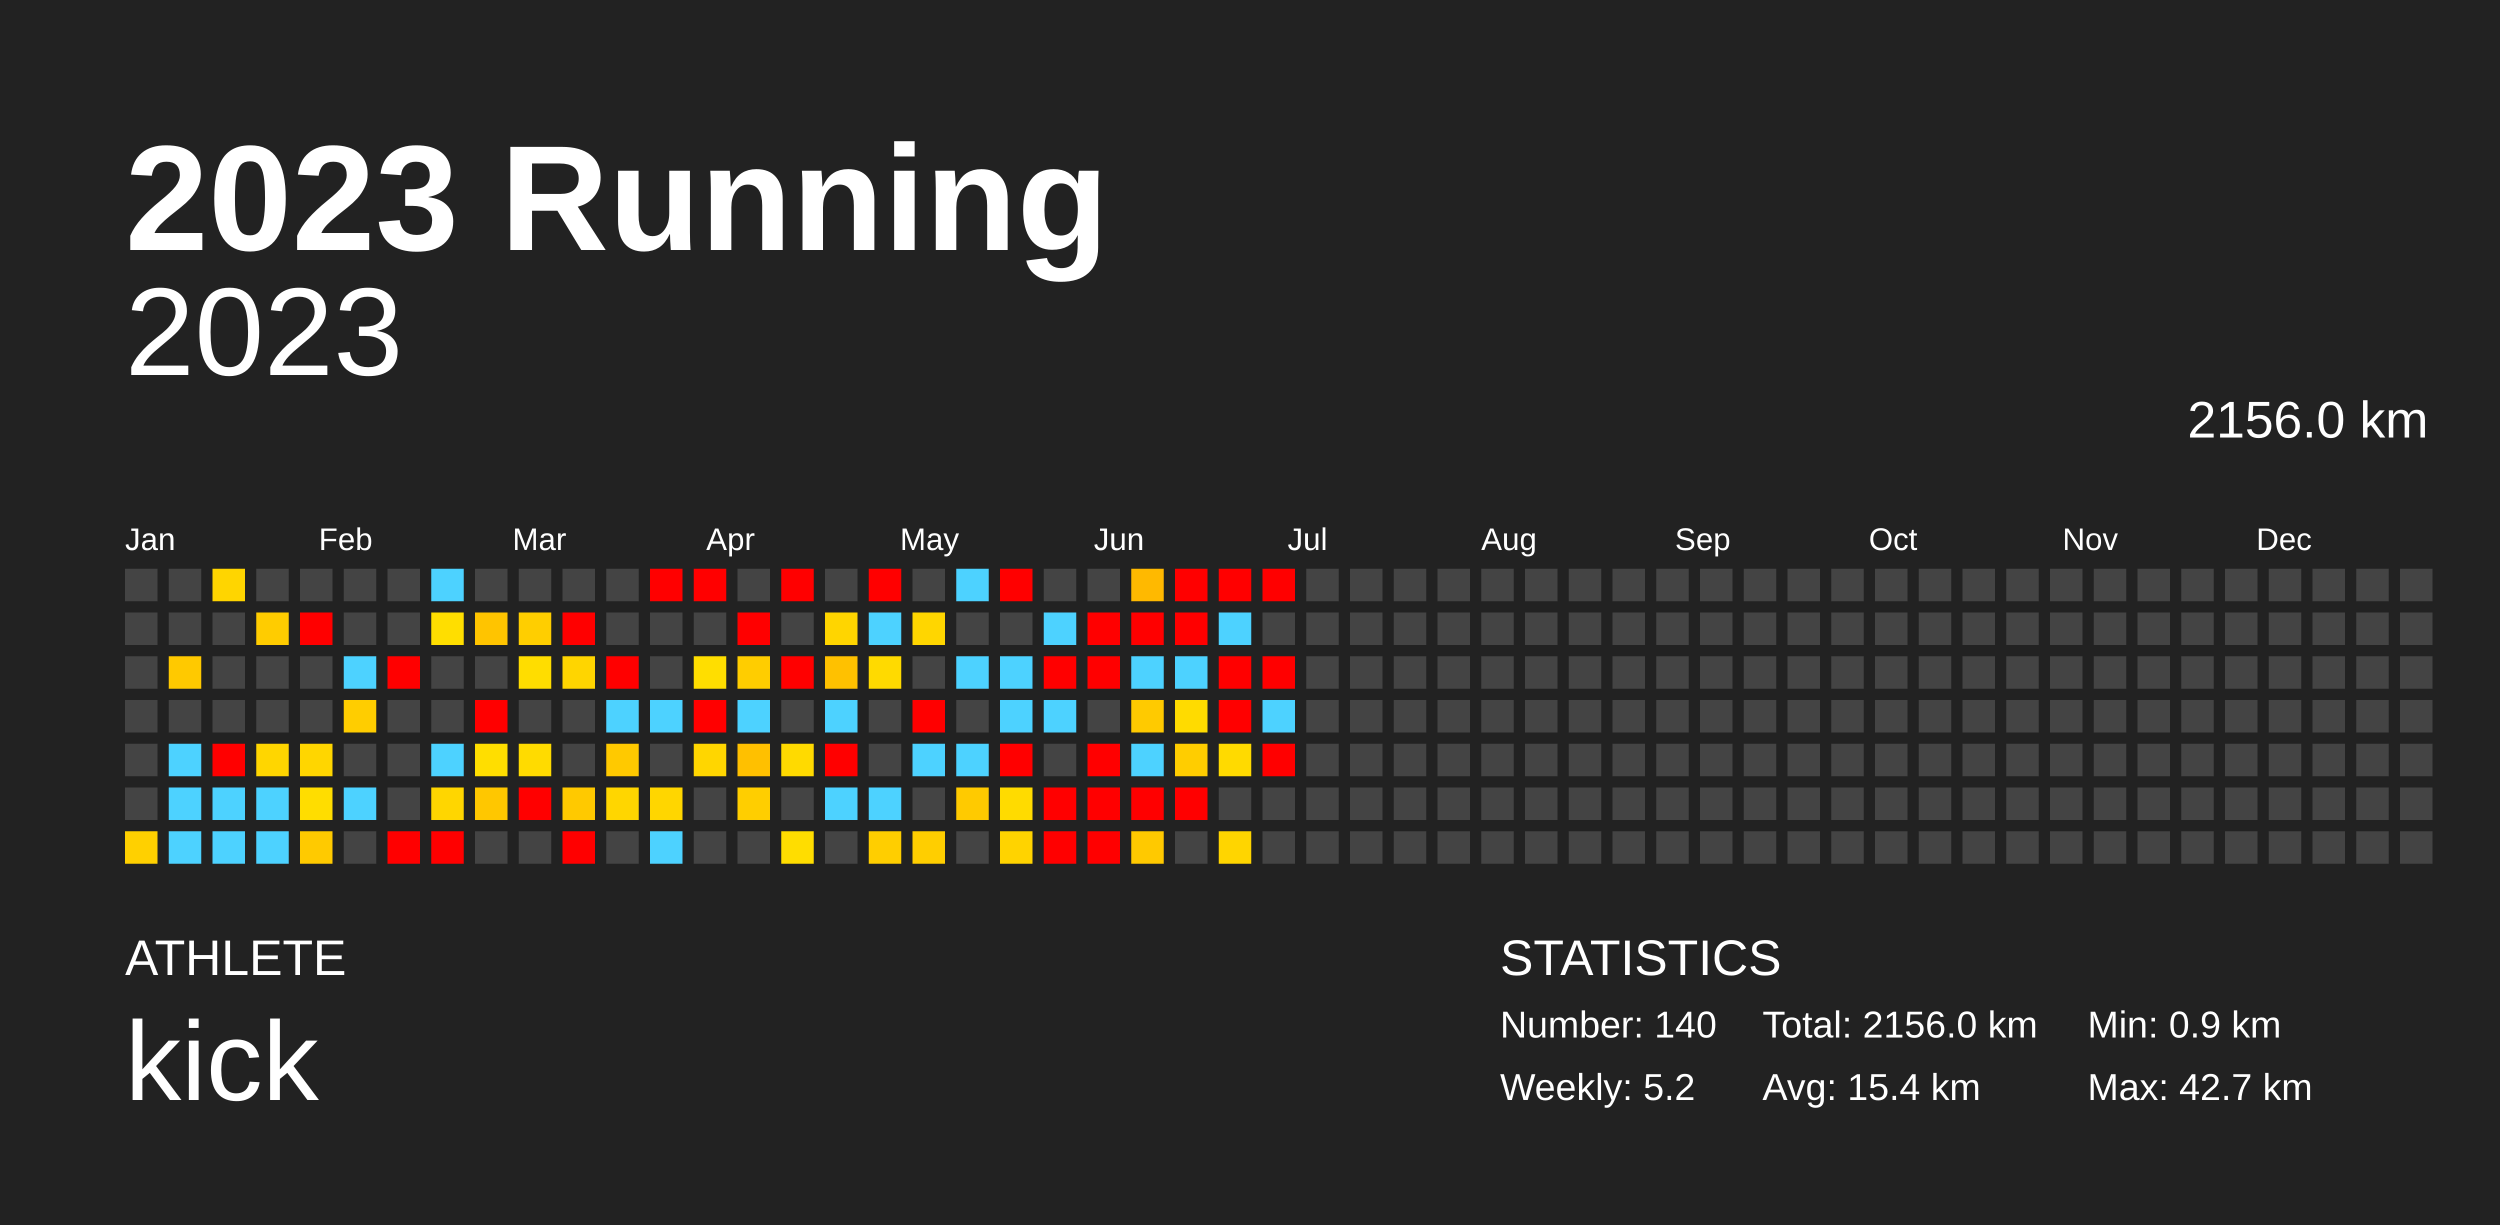
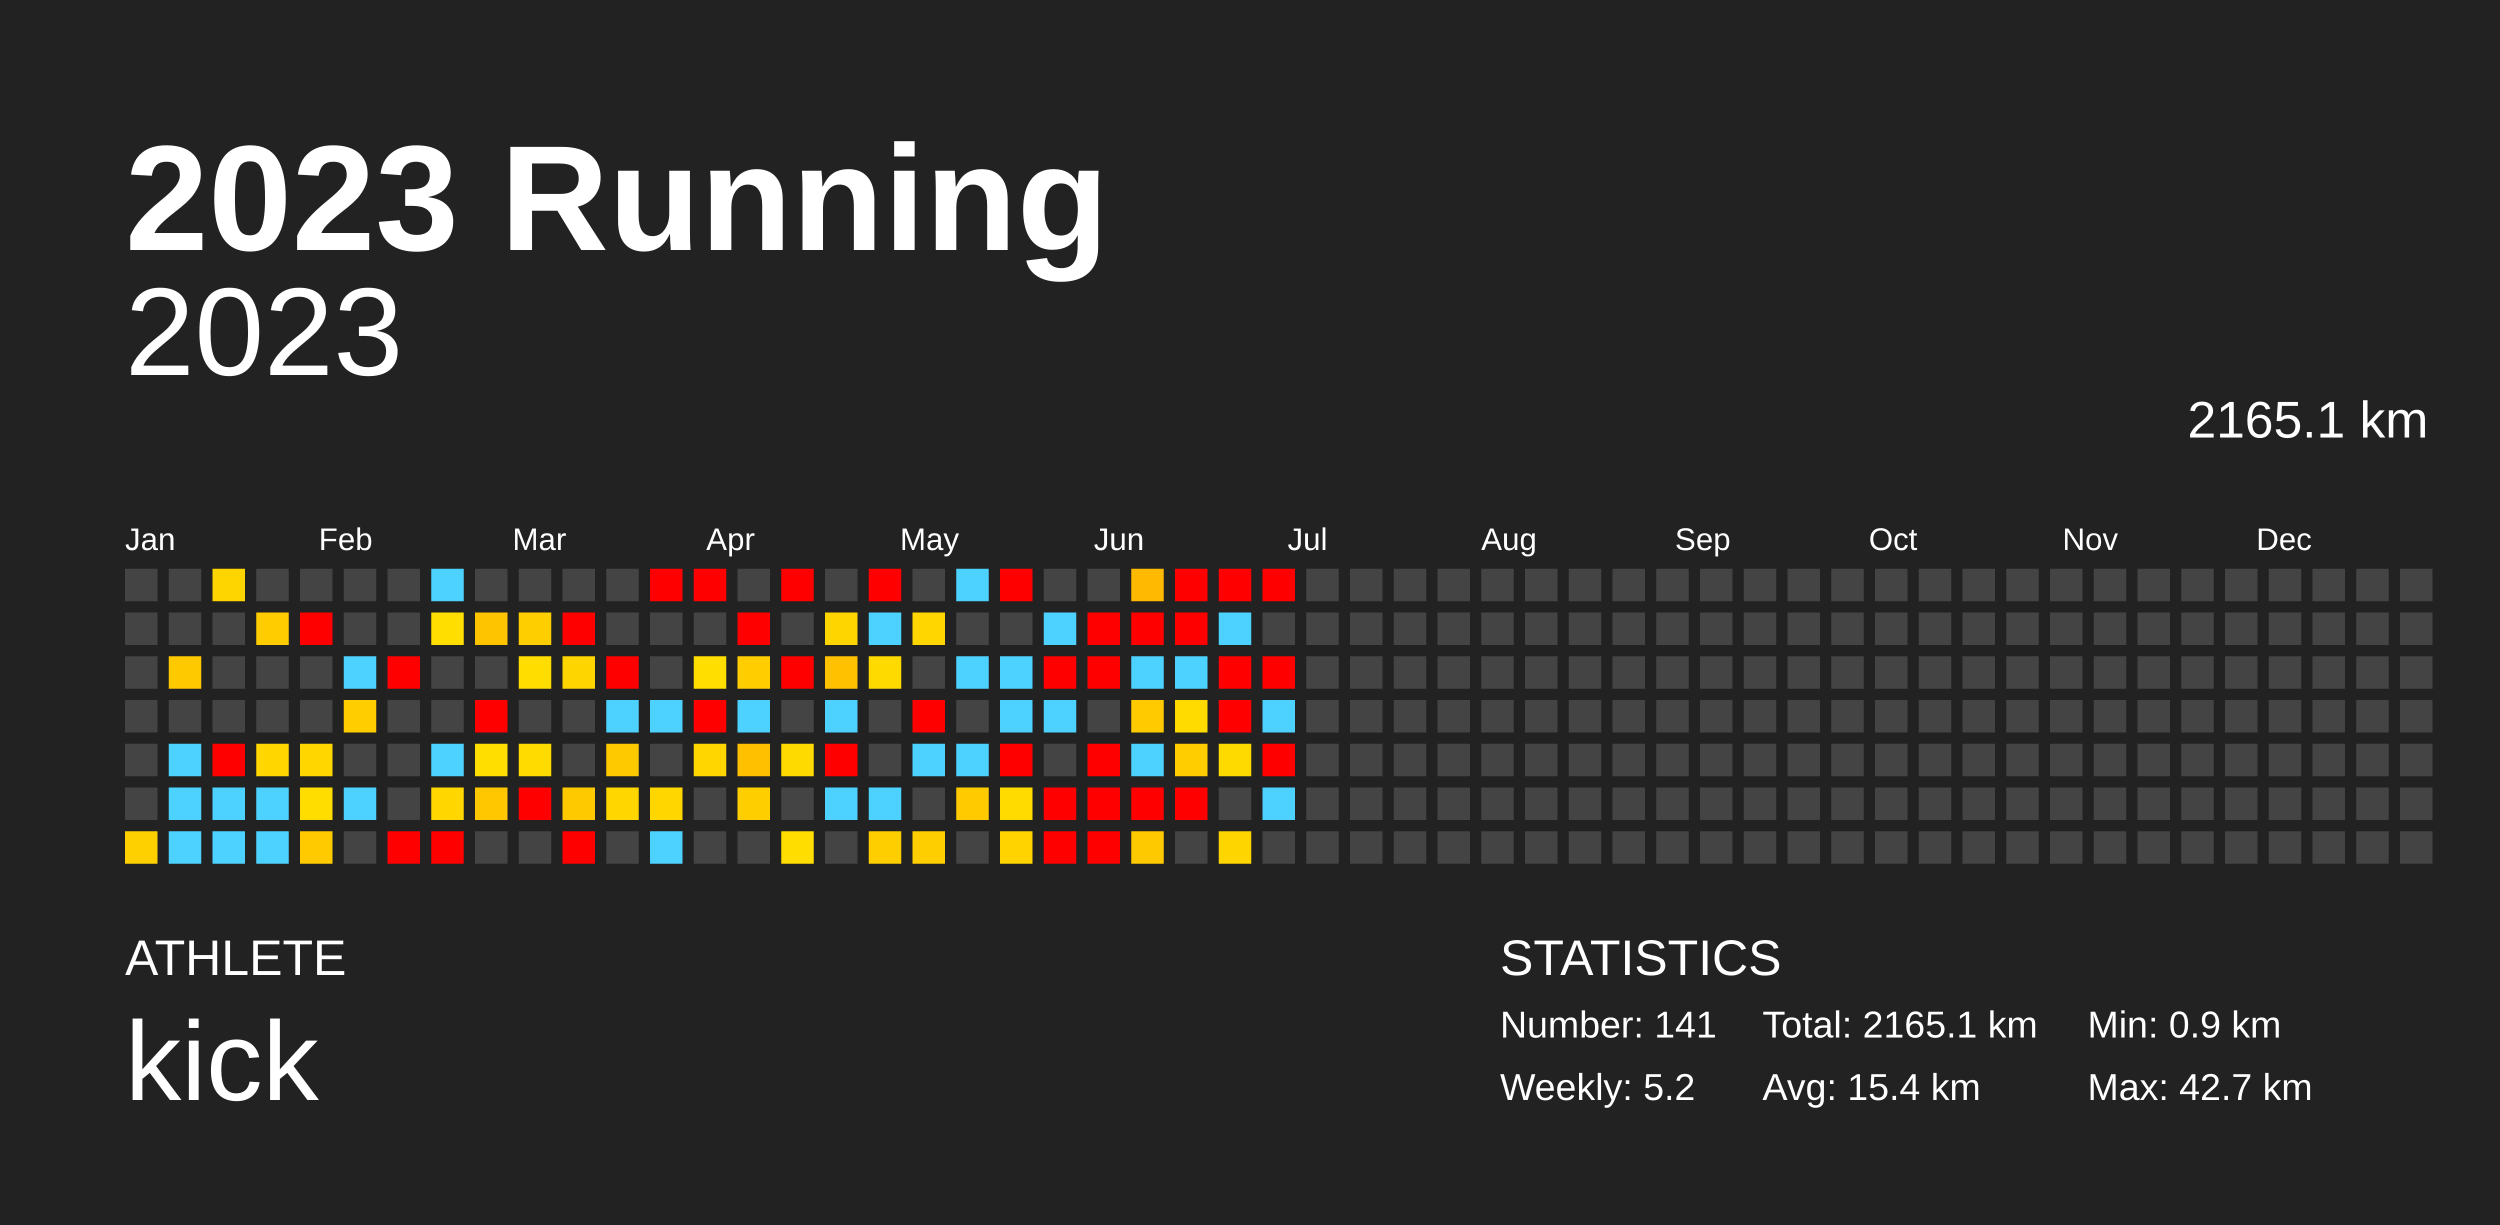
<svg xmlns="http://www.w3.org/2000/svg" baseProfile="full" height="98mm" version="1.1" viewBox="0,0,200,98" width="200mm">
  <defs />
  <rect fill="#222222" height="98" width="200" x="0" y="0" />
  <text fill="#FFFFFF" style="font-size:12px; font-family:Arial; font-weight:bold;" x="10" y="20">2023 Running</text>
  <text fill="#FFFFFF" style="font-size:4px; font-family:Arial" x="10" y="78">ATHLETE</text>
  <text fill="#FFFFFF" style="font-size:9px; font-family:Arial" x="10" y="88">kick</text>
  <text fill="#FFFFFF" style="font-size:4px; font-family:Arial" x="120" y="78">STATISTICS</text>
-   <text fill="#FFFFFF" style="font-size:3px; font-family:Arial" x="120" y="83">Number: 140</text>
+   <text fill="#FFFFFF" style="font-size:3px; font-family:Arial" x="120" y="83">Number: 141</text>
  <text fill="#FFFFFF" style="font-size:3px; font-family:Arial" x="120" y="88">Weekly: 5.2</text>
-   <text fill="#FFFFFF" style="font-size:3px; font-family:Arial" x="141" y="83">Total: 2156.0 km</text>
+   <text fill="#FFFFFF" style="font-size:3px; font-family:Arial" x="141" y="83">Total: 2165.1 km</text>
  <text fill="#FFFFFF" style="font-size:3px; font-family:Arial" x="141" y="88">Avg: 15.4 km</text>
  <text fill="#FFFFFF" style="font-size:3px; font-family:Arial" x="167" y="83">Min: 0.9 km</text>
  <text fill="#FFFFFF" style="font-size:3px; font-family:Arial" x="167" y="88">Max: 42.7 km</text>
  <text alignment-baseline="hanging" fill="#FFFFFF" style="font-size:10.0px; font-family:Arial;" x="10" y="30">2023</text>
-   <text alignment-baseline="hanging" fill="#FFFFFF" style="font-size:4.125px; font-family:Arial;" x="175" y="35">2156.0 km</text>
+   <text alignment-baseline="hanging" fill="#FFFFFF" style="font-size:4.125px; font-family:Arial;" x="175" y="35">2165.1 km</text>
  <text fill="#FFFFFF" style="font-size:2.5px; font-family:Arial" x="10.0" y="44">Jan</text>
  <text fill="#FFFFFF" style="font-size:2.5px; font-family:Arial" x="25.5" y="44">Feb</text>
  <text fill="#FFFFFF" style="font-size:2.5px; font-family:Arial" x="41.0" y="44">Mar</text>
  <text fill="#FFFFFF" style="font-size:2.5px; font-family:Arial" x="56.5" y="44">Apr</text>
  <text fill="#FFFFFF" style="font-size:2.5px; font-family:Arial" x="72.0" y="44">May</text>
  <text fill="#FFFFFF" style="font-size:2.5px; font-family:Arial" x="87.5" y="44">Jun</text>
  <text fill="#FFFFFF" style="font-size:2.5px; font-family:Arial" x="103.0" y="44">Jul</text>
  <text fill="#FFFFFF" style="font-size:2.5px; font-family:Arial" x="118.5" y="44">Aug</text>
  <text fill="#FFFFFF" style="font-size:2.5px; font-family:Arial" x="134.0" y="44">Sep</text>
  <text fill="#FFFFFF" style="font-size:2.5px; font-family:Arial" x="149.5" y="44">Oct</text>
  <text fill="#FFFFFF" style="font-size:2.5px; font-family:Arial" x="165.0" y="44">Nov</text>
  <text fill="#FFFFFF" style="font-size:2.5px; font-family:Arial" x="180.5" y="44">Dec</text>
  <rect fill="#444444" height="2.6" width="2.6" x="10.0" y="45.5" />
  <rect fill="#444444" height="2.6" width="2.6" x="10.0" y="49.0" />
  <rect fill="#444444" height="2.6" width="2.6" x="10.0" y="52.5" />
  <rect fill="#444444" height="2.6" width="2.6" x="10.0" y="56.0" />
  <rect fill="#444444" height="2.6" width="2.6" x="10.0" y="59.5" />
  <rect fill="#444444" height="2.6" width="2.6" x="10.0" y="63.0" />
  <rect fill="#ffd000" height="2.6" width="2.6" x="10.0" y="66.5" />
  <rect fill="#444444" height="2.6" width="2.6" x="13.5" y="45.5" />
  <rect fill="#444444" height="2.6" width="2.6" x="13.5" y="49.0" />
  <rect fill="#ffc900" height="2.6" width="2.6" x="13.5" y="52.5" />
  <rect fill="#444444" height="2.6" width="2.6" x="13.5" y="56.0" />
  <rect fill="#4dd2ff" height="2.6" width="2.6" x="13.5" y="59.5" />
  <rect fill="#4dd2ff" height="2.6" width="2.6" x="13.5" y="63.0" />
  <rect fill="#4dd2ff" height="2.6" width="2.6" x="13.5" y="66.5" />
  <rect fill="#ffd500" height="2.6" width="2.6" x="17.0" y="45.5" />
  <rect fill="#444444" height="2.6" width="2.6" x="17.0" y="49.0" />
  <rect fill="#444444" height="2.6" width="2.6" x="17.0" y="52.5" />
  <rect fill="#444444" height="2.6" width="2.6" x="17.0" y="56.0" />
  <rect fill="red" height="2.6" width="2.6" x="17.0" y="59.5" />
  <rect fill="#4dd2ff" height="2.6" width="2.6" x="17.0" y="63.0" />
  <rect fill="#4dd2ff" height="2.6" width="2.6" x="17.0" y="66.5" />
  <rect fill="#444444" height="2.6" width="2.6" x="20.5" y="45.5" />
  <rect fill="#ffcc00" height="2.6" width="2.6" x="20.5" y="49.0" />
  <rect fill="#444444" height="2.6" width="2.6" x="20.5" y="52.5" />
  <rect fill="#444444" height="2.6" width="2.6" x="20.5" y="56.0" />
  <rect fill="#ffd600" height="2.6" width="2.6" x="20.5" y="59.5" />
  <rect fill="#4dd2ff" height="2.6" width="2.6" x="20.5" y="63.0" />
  <rect fill="#4dd2ff" height="2.6" width="2.6" x="20.5" y="66.5" />
  <rect fill="#444444" height="2.6" width="2.6" x="24.0" y="45.5" />
  <rect fill="red" height="2.6" width="2.6" x="24.0" y="49.0" />
  <rect fill="#444444" height="2.6" width="2.6" x="24.0" y="52.5" />
  <rect fill="#444444" height="2.6" width="2.6" x="24.0" y="56.0" />
  <rect fill="#ffd600" height="2.6" width="2.6" x="24.0" y="59.5" />
  <rect fill="#ffdd00" height="2.6" width="2.6" x="24.0" y="63.0" />
  <rect fill="#ffca00" height="2.6" width="2.6" x="24.0" y="66.5" />
  <rect fill="#444444" height="2.6" width="2.6" x="27.5" y="45.5" />
  <rect fill="#444444" height="2.6" width="2.6" x="27.5" y="49.0" />
  <rect fill="#4dd2ff" height="2.6" width="2.6" x="27.5" y="52.5" />
  <rect fill="#ffcd00" height="2.6" width="2.6" x="27.5" y="56.0" />
  <rect fill="#444444" height="2.6" width="2.6" x="27.5" y="59.5" />
  <rect fill="#4dd2ff" height="2.6" width="2.6" x="27.5" y="63.0" />
  <rect fill="#444444" height="2.6" width="2.6" x="27.5" y="66.5" />
  <rect fill="#444444" height="2.6" width="2.6" x="31.0" y="45.5" />
  <rect fill="#444444" height="2.6" width="2.6" x="31.0" y="49.0" />
  <rect fill="red" height="2.6" width="2.6" x="31.0" y="52.5" />
  <rect fill="#444444" height="2.6" width="2.6" x="31.0" y="56.0" />
  <rect fill="#444444" height="2.6" width="2.6" x="31.0" y="59.5" />
  <rect fill="#444444" height="2.6" width="2.6" x="31.0" y="63.0" />
  <rect fill="red" height="2.6" width="2.6" x="31.0" y="66.5" />
  <rect fill="#4dd2ff" height="2.6" width="2.6" x="34.5" y="45.5" />
  <rect fill="#ffde00" height="2.6" width="2.6" x="34.5" y="49.0" />
  <rect fill="#444444" height="2.6" width="2.6" x="34.5" y="52.5" />
  <rect fill="#444444" height="2.6" width="2.6" x="34.5" y="56.0" />
  <rect fill="#4dd2ff" height="2.6" width="2.6" x="34.5" y="59.5" />
  <rect fill="#ffd600" height="2.6" width="2.6" x="34.5" y="63.0" />
  <rect fill="red" height="2.6" width="2.6" x="34.5" y="66.5" />
  <rect fill="#444444" height="2.6" width="2.6" x="38.0" y="45.5" />
  <rect fill="#ffc400" height="2.6" width="2.6" x="38.0" y="49.0" />
  <rect fill="#444444" height="2.6" width="2.6" x="38.0" y="52.5" />
  <rect fill="red" height="2.6" width="2.6" x="38.0" y="56.0" />
  <rect fill="#ffde00" height="2.6" width="2.6" x="38.0" y="59.5" />
  <rect fill="#ffc700" height="2.6" width="2.6" x="38.0" y="63.0" />
  <rect fill="#444444" height="2.6" width="2.6" x="38.0" y="66.5" />
  <rect fill="#444444" height="2.6" width="2.6" x="41.5" y="45.5" />
  <rect fill="#ffce00" height="2.6" width="2.6" x="41.5" y="49.0" />
  <rect fill="#ffdd00" height="2.6" width="2.6" x="41.5" y="52.5" />
  <rect fill="#444444" height="2.6" width="2.6" x="41.5" y="56.0" />
  <rect fill="#ffdb00" height="2.6" width="2.6" x="41.5" y="59.5" />
  <rect fill="red" height="2.6" width="2.6" x="41.5" y="63.0" />
  <rect fill="#444444" height="2.6" width="2.6" x="41.5" y="66.5" />
  <rect fill="#444444" height="2.6" width="2.6" x="45.0" y="45.5" />
  <rect fill="red" height="2.6" width="2.6" x="45.0" y="49.0" />
  <rect fill="#ffd500" height="2.6" width="2.6" x="45.0" y="52.5" />
  <rect fill="#444444" height="2.6" width="2.6" x="45.0" y="56.0" />
  <rect fill="#444444" height="2.6" width="2.6" x="45.0" y="59.5" />
  <rect fill="#ffc900" height="2.6" width="2.6" x="45.0" y="63.0" />
  <rect fill="red" height="2.6" width="2.6" x="45.0" y="66.5" />
  <rect fill="#444444" height="2.6" width="2.6" x="48.5" y="45.5" />
  <rect fill="#444444" height="2.6" width="2.6" x="48.5" y="49.0" />
  <rect fill="red" height="2.6" width="2.6" x="48.5" y="52.5" />
  <rect fill="#4dd2ff" height="2.6" width="2.6" x="48.5" y="56.0" />
  <rect fill="#ffc900" height="2.6" width="2.6" x="48.5" y="59.5" />
  <rect fill="#ffd600" height="2.6" width="2.6" x="48.5" y="63.0" />
  <rect fill="#444444" height="2.6" width="2.6" x="48.5" y="66.5" />
  <rect fill="red" height="2.6" width="2.6" x="52.0" y="45.5" />
  <rect fill="#444444" height="2.6" width="2.6" x="52.0" y="49.0" />
  <rect fill="#444444" height="2.6" width="2.6" x="52.0" y="52.5" />
  <rect fill="#4dd2ff" height="2.6" width="2.6" x="52.0" y="56.0" />
  <rect fill="#444444" height="2.6" width="2.6" x="52.0" y="59.5" />
  <rect fill="#ffd600" height="2.6" width="2.6" x="52.0" y="63.0" />
  <rect fill="#4dd2ff" height="2.6" width="2.6" x="52.0" y="66.5" />
  <rect fill="red" height="2.6" width="2.6" x="55.5" y="45.5" />
  <rect fill="#444444" height="2.6" width="2.6" x="55.5" y="49.0" />
  <rect fill="#ffde00" height="2.6" width="2.6" x="55.5" y="52.5" />
  <rect fill="red" height="2.6" width="2.6" x="55.5" y="56.0" />
  <rect fill="#ffd600" height="2.6" width="2.6" x="55.5" y="59.5" />
  <rect fill="#444444" height="2.6" width="2.6" x="55.5" y="63.0" />
  <rect fill="#444444" height="2.6" width="2.6" x="55.5" y="66.5" />
  <rect fill="#444444" height="2.6" width="2.6" x="59.0" y="45.5" />
  <rect fill="red" height="2.6" width="2.6" x="59.0" y="49.0" />
  <rect fill="#ffcd00" height="2.6" width="2.6" x="59.0" y="52.5" />
  <rect fill="#4dd2ff" height="2.6" width="2.6" x="59.0" y="56.0" />
  <rect fill="#ffc000" height="2.6" width="2.6" x="59.0" y="59.5" />
  <rect fill="#ffce00" height="2.6" width="2.6" x="59.0" y="63.0" />
  <rect fill="#444444" height="2.6" width="2.6" x="59.0" y="66.5" />
  <rect fill="red" height="2.6" width="2.6" x="62.5" y="45.5" />
  <rect fill="#444444" height="2.6" width="2.6" x="62.5" y="49.0" />
  <rect fill="red" height="2.6" width="2.6" x="62.5" y="52.5" />
  <rect fill="#444444" height="2.6" width="2.6" x="62.5" y="56.0" />
  <rect fill="#ffda00" height="2.6" width="2.6" x="62.5" y="59.5" />
  <rect fill="#444444" height="2.6" width="2.6" x="62.5" y="63.0" />
  <rect fill="#ffdd00" height="2.6" width="2.6" x="62.5" y="66.5" />
  <rect fill="#444444" height="2.6" width="2.6" x="66.0" y="45.5" />
  <rect fill="#ffd500" height="2.6" width="2.6" x="66.0" y="49.0" />
  <rect fill="#ffc100" height="2.6" width="2.6" x="66.0" y="52.5" />
  <rect fill="#4dd2ff" height="2.6" width="2.6" x="66.0" y="56.0" />
  <rect fill="red" height="2.6" width="2.6" x="66.0" y="59.5" />
  <rect fill="#4dd2ff" height="2.6" width="2.6" x="66.0" y="63.0" />
  <rect fill="#444444" height="2.6" width="2.6" x="66.0" y="66.5" />
  <rect fill="red" height="2.6" width="2.6" x="69.5" y="45.5" />
  <rect fill="#4dd2ff" height="2.6" width="2.6" x="69.5" y="49.0" />
  <rect fill="#ffda00" height="2.6" width="2.6" x="69.5" y="52.5" />
  <rect fill="#444444" height="2.6" width="2.6" x="69.5" y="56.0" />
  <rect fill="#444444" height="2.6" width="2.6" x="69.5" y="59.5" />
  <rect fill="#4dd2ff" height="2.6" width="2.6" x="69.5" y="63.0" />
  <rect fill="#ffce00" height="2.6" width="2.6" x="69.5" y="66.5" />
  <rect fill="#444444" height="2.6" width="2.6" x="73.0" y="45.5" />
  <rect fill="#ffd600" height="2.6" width="2.6" x="73.0" y="49.0" />
  <rect fill="#444444" height="2.6" width="2.6" x="73.0" y="52.5" />
  <rect fill="red" height="2.6" width="2.6" x="73.0" y="56.0" />
  <rect fill="#4dd2ff" height="2.6" width="2.6" x="73.0" y="59.5" />
  <rect fill="#444444" height="2.6" width="2.6" x="73.0" y="63.0" />
  <rect fill="#ffce00" height="2.6" width="2.6" x="73.0" y="66.5" />
  <rect fill="#4dd2ff" height="2.6" width="2.6" x="76.5" y="45.5" />
  <rect fill="#444444" height="2.6" width="2.6" x="76.5" y="49.0" />
  <rect fill="#4dd2ff" height="2.6" width="2.6" x="76.5" y="52.5" />
  <rect fill="#444444" height="2.6" width="2.6" x="76.5" y="56.0" />
  <rect fill="#4dd2ff" height="2.6" width="2.6" x="76.5" y="59.5" />
  <rect fill="#ffca00" height="2.6" width="2.6" x="76.5" y="63.0" />
  <rect fill="#444444" height="2.6" width="2.6" x="76.5" y="66.5" />
  <rect fill="red" height="2.6" width="2.6" x="80.0" y="45.5" />
  <rect fill="#444444" height="2.6" width="2.6" x="80.0" y="49.0" />
  <rect fill="#4dd2ff" height="2.6" width="2.6" x="80.0" y="52.5" />
  <rect fill="#4dd2ff" height="2.6" width="2.6" x="80.0" y="56.0" />
  <rect fill="red" height="2.6" width="2.6" x="80.0" y="59.5" />
  <rect fill="#ffdb00" height="2.6" width="2.6" x="80.0" y="63.0" />
  <rect fill="#ffd300" height="2.6" width="2.6" x="80.0" y="66.5" />
  <rect fill="#444444" height="2.6" width="2.6" x="83.5" y="45.5" />
  <rect fill="#4dd2ff" height="2.6" width="2.6" x="83.5" y="49.0" />
  <rect fill="red" height="2.6" width="2.6" x="83.5" y="52.5" />
  <rect fill="#4dd2ff" height="2.6" width="2.6" x="83.5" y="56.0" />
  <rect fill="#444444" height="2.6" width="2.6" x="83.5" y="59.5" />
  <rect fill="red" height="2.6" width="2.6" x="83.5" y="63.0" />
  <rect fill="red" height="2.6" width="2.6" x="83.5" y="66.5" />
  <rect fill="#444444" height="2.6" width="2.6" x="87.0" y="45.5" />
  <rect fill="red" height="2.6" width="2.6" x="87.0" y="49.0" />
  <rect fill="red" height="2.6" width="2.6" x="87.0" y="52.5" />
  <rect fill="#444444" height="2.6" width="2.6" x="87.0" y="56.0" />
  <rect fill="red" height="2.6" width="2.6" x="87.0" y="59.5" />
  <rect fill="red" height="2.6" width="2.6" x="87.0" y="63.0" />
  <rect fill="red" height="2.6" width="2.6" x="87.0" y="66.5" />
  <rect fill="#ffb900" height="2.6" width="2.6" x="90.5" y="45.5" />
  <rect fill="red" height="2.6" width="2.6" x="90.5" y="49.0" />
  <rect fill="#4dd2ff" height="2.6" width="2.6" x="90.5" y="52.5" />
  <rect fill="#ffca00" height="2.6" width="2.6" x="90.5" y="56.0" />
  <rect fill="#4dd2ff" height="2.6" width="2.6" x="90.5" y="59.5" />
  <rect fill="red" height="2.6" width="2.6" x="90.5" y="63.0" />
  <rect fill="#ffc900" height="2.6" width="2.6" x="90.5" y="66.5" />
  <rect fill="red" height="2.6" width="2.6" x="94.0" y="45.5" />
  <rect fill="red" height="2.6" width="2.6" x="94.0" y="49.0" />
  <rect fill="#4dd2ff" height="2.6" width="2.6" x="94.0" y="52.5" />
  <rect fill="#ffdb00" height="2.6" width="2.6" x="94.0" y="56.0" />
  <rect fill="#ffcd00" height="2.6" width="2.6" x="94.0" y="59.5" />
  <rect fill="red" height="2.6" width="2.6" x="94.0" y="63.0" />
  <rect fill="#444444" height="2.6" width="2.6" x="94.0" y="66.5" />
  <rect fill="red" height="2.6" width="2.6" x="97.5" y="45.5" />
  <rect fill="#4dd2ff" height="2.6" width="2.6" x="97.5" y="49.0" />
  <rect fill="red" height="2.6" width="2.6" x="97.5" y="52.5" />
  <rect fill="red" height="2.6" width="2.6" x="97.5" y="56.0" />
  <rect fill="#ffda00" height="2.6" width="2.6" x="97.5" y="59.5" />
  <rect fill="#444444" height="2.6" width="2.6" x="97.5" y="63.0" />
  <rect fill="#ffd500" height="2.6" width="2.6" x="97.5" y="66.5" />
  <rect fill="red" height="2.6" width="2.6" x="101.0" y="45.5" />
  <rect fill="#444444" height="2.6" width="2.6" x="101.0" y="49.0" />
  <rect fill="red" height="2.6" width="2.6" x="101.0" y="52.5" />
  <rect fill="#4dd2ff" height="2.6" width="2.6" x="101.0" y="56.0" />
  <rect fill="red" height="2.6" width="2.6" x="101.0" y="59.5" />
-   <rect fill="#444444" height="2.6" width="2.6" x="101.0" y="63.0" />
+   <rect fill="#4dd2ff" height="2.6" width="2.6" x="101.0" y="63.0" />
  <rect fill="#444444" height="2.6" width="2.6" x="101.0" y="66.5" />
  <rect fill="#444444" height="2.6" width="2.6" x="104.5" y="45.5" />
  <rect fill="#444444" height="2.6" width="2.6" x="104.5" y="49.0" />
  <rect fill="#444444" height="2.6" width="2.6" x="104.5" y="52.5" />
  <rect fill="#444444" height="2.6" width="2.6" x="104.5" y="56.0" />
  <rect fill="#444444" height="2.6" width="2.6" x="104.5" y="59.5" />
  <rect fill="#444444" height="2.6" width="2.6" x="104.5" y="63.0" />
  <rect fill="#444444" height="2.6" width="2.6" x="104.5" y="66.5" />
  <rect fill="#444444" height="2.6" width="2.6" x="108.0" y="45.5" />
  <rect fill="#444444" height="2.6" width="2.6" x="108.0" y="49.0" />
  <rect fill="#444444" height="2.6" width="2.6" x="108.0" y="52.5" />
  <rect fill="#444444" height="2.6" width="2.6" x="108.0" y="56.0" />
  <rect fill="#444444" height="2.6" width="2.6" x="108.0" y="59.5" />
  <rect fill="#444444" height="2.6" width="2.6" x="108.0" y="63.0" />
  <rect fill="#444444" height="2.6" width="2.6" x="108.0" y="66.5" />
  <rect fill="#444444" height="2.6" width="2.6" x="111.5" y="45.5" />
  <rect fill="#444444" height="2.6" width="2.6" x="111.5" y="49.0" />
  <rect fill="#444444" height="2.6" width="2.6" x="111.5" y="52.5" />
  <rect fill="#444444" height="2.6" width="2.6" x="111.5" y="56.0" />
  <rect fill="#444444" height="2.6" width="2.6" x="111.5" y="59.5" />
  <rect fill="#444444" height="2.6" width="2.6" x="111.5" y="63.0" />
  <rect fill="#444444" height="2.6" width="2.6" x="111.5" y="66.5" />
  <rect fill="#444444" height="2.6" width="2.6" x="115.0" y="45.5" />
  <rect fill="#444444" height="2.6" width="2.6" x="115.0" y="49.0" />
  <rect fill="#444444" height="2.6" width="2.6" x="115.0" y="52.5" />
  <rect fill="#444444" height="2.6" width="2.6" x="115.0" y="56.0" />
  <rect fill="#444444" height="2.6" width="2.6" x="115.0" y="59.5" />
  <rect fill="#444444" height="2.6" width="2.6" x="115.0" y="63.0" />
  <rect fill="#444444" height="2.6" width="2.6" x="115.0" y="66.5" />
  <rect fill="#444444" height="2.6" width="2.6" x="118.5" y="45.5" />
  <rect fill="#444444" height="2.6" width="2.6" x="118.5" y="49.0" />
  <rect fill="#444444" height="2.6" width="2.6" x="118.5" y="52.5" />
  <rect fill="#444444" height="2.6" width="2.6" x="118.5" y="56.0" />
  <rect fill="#444444" height="2.6" width="2.6" x="118.5" y="59.5" />
  <rect fill="#444444" height="2.6" width="2.6" x="118.5" y="63.0" />
  <rect fill="#444444" height="2.6" width="2.6" x="118.5" y="66.5" />
  <rect fill="#444444" height="2.6" width="2.6" x="122.0" y="45.5" />
  <rect fill="#444444" height="2.6" width="2.6" x="122.0" y="49.0" />
  <rect fill="#444444" height="2.6" width="2.6" x="122.0" y="52.5" />
  <rect fill="#444444" height="2.6" width="2.6" x="122.0" y="56.0" />
  <rect fill="#444444" height="2.6" width="2.6" x="122.0" y="59.5" />
  <rect fill="#444444" height="2.6" width="2.6" x="122.0" y="63.0" />
  <rect fill="#444444" height="2.6" width="2.6" x="122.0" y="66.5" />
  <rect fill="#444444" height="2.6" width="2.6" x="125.5" y="45.5" />
  <rect fill="#444444" height="2.6" width="2.6" x="125.5" y="49.0" />
  <rect fill="#444444" height="2.6" width="2.6" x="125.5" y="52.5" />
  <rect fill="#444444" height="2.6" width="2.6" x="125.5" y="56.0" />
  <rect fill="#444444" height="2.6" width="2.6" x="125.5" y="59.5" />
  <rect fill="#444444" height="2.6" width="2.6" x="125.5" y="63.0" />
  <rect fill="#444444" height="2.6" width="2.6" x="125.5" y="66.5" />
  <rect fill="#444444" height="2.6" width="2.6" x="129.0" y="45.5" />
  <rect fill="#444444" height="2.6" width="2.6" x="129.0" y="49.0" />
  <rect fill="#444444" height="2.6" width="2.6" x="129.0" y="52.5" />
  <rect fill="#444444" height="2.6" width="2.6" x="129.0" y="56.0" />
  <rect fill="#444444" height="2.6" width="2.6" x="129.0" y="59.5" />
  <rect fill="#444444" height="2.6" width="2.6" x="129.0" y="63.0" />
  <rect fill="#444444" height="2.6" width="2.6" x="129.0" y="66.5" />
  <rect fill="#444444" height="2.6" width="2.6" x="132.5" y="45.5" />
  <rect fill="#444444" height="2.6" width="2.6" x="132.5" y="49.0" />
  <rect fill="#444444" height="2.6" width="2.6" x="132.5" y="52.5" />
  <rect fill="#444444" height="2.6" width="2.6" x="132.5" y="56.0" />
  <rect fill="#444444" height="2.6" width="2.6" x="132.5" y="59.5" />
  <rect fill="#444444" height="2.6" width="2.6" x="132.5" y="63.0" />
  <rect fill="#444444" height="2.6" width="2.6" x="132.5" y="66.5" />
  <rect fill="#444444" height="2.6" width="2.6" x="136.0" y="45.5" />
  <rect fill="#444444" height="2.6" width="2.6" x="136.0" y="49.0" />
  <rect fill="#444444" height="2.6" width="2.6" x="136.0" y="52.5" />
  <rect fill="#444444" height="2.6" width="2.6" x="136.0" y="56.0" />
  <rect fill="#444444" height="2.6" width="2.6" x="136.0" y="59.5" />
  <rect fill="#444444" height="2.6" width="2.6" x="136.0" y="63.0" />
  <rect fill="#444444" height="2.6" width="2.6" x="136.0" y="66.5" />
  <rect fill="#444444" height="2.6" width="2.6" x="139.5" y="45.5" />
  <rect fill="#444444" height="2.6" width="2.6" x="139.5" y="49.0" />
  <rect fill="#444444" height="2.6" width="2.6" x="139.5" y="52.5" />
  <rect fill="#444444" height="2.6" width="2.6" x="139.5" y="56.0" />
  <rect fill="#444444" height="2.6" width="2.6" x="139.5" y="59.5" />
  <rect fill="#444444" height="2.6" width="2.6" x="139.5" y="63.0" />
  <rect fill="#444444" height="2.6" width="2.6" x="139.5" y="66.5" />
  <rect fill="#444444" height="2.6" width="2.6" x="143.0" y="45.5" />
  <rect fill="#444444" height="2.6" width="2.6" x="143.0" y="49.0" />
  <rect fill="#444444" height="2.6" width="2.6" x="143.0" y="52.5" />
  <rect fill="#444444" height="2.6" width="2.6" x="143.0" y="56.0" />
  <rect fill="#444444" height="2.6" width="2.6" x="143.0" y="59.5" />
  <rect fill="#444444" height="2.6" width="2.6" x="143.0" y="63.0" />
  <rect fill="#444444" height="2.6" width="2.6" x="143.0" y="66.5" />
  <rect fill="#444444" height="2.6" width="2.6" x="146.5" y="45.5" />
  <rect fill="#444444" height="2.6" width="2.6" x="146.5" y="49.0" />
  <rect fill="#444444" height="2.6" width="2.6" x="146.5" y="52.5" />
  <rect fill="#444444" height="2.6" width="2.6" x="146.5" y="56.0" />
  <rect fill="#444444" height="2.6" width="2.6" x="146.5" y="59.5" />
  <rect fill="#444444" height="2.6" width="2.6" x="146.5" y="63.0" />
  <rect fill="#444444" height="2.6" width="2.6" x="146.5" y="66.5" />
  <rect fill="#444444" height="2.6" width="2.6" x="150.0" y="45.5" />
  <rect fill="#444444" height="2.6" width="2.6" x="150.0" y="49.0" />
  <rect fill="#444444" height="2.6" width="2.6" x="150.0" y="52.5" />
  <rect fill="#444444" height="2.6" width="2.6" x="150.0" y="56.0" />
  <rect fill="#444444" height="2.6" width="2.6" x="150.0" y="59.5" />
  <rect fill="#444444" height="2.6" width="2.6" x="150.0" y="63.0" />
  <rect fill="#444444" height="2.6" width="2.6" x="150.0" y="66.5" />
  <rect fill="#444444" height="2.6" width="2.6" x="153.5" y="45.5" />
  <rect fill="#444444" height="2.6" width="2.6" x="153.5" y="49.0" />
  <rect fill="#444444" height="2.6" width="2.6" x="153.5" y="52.5" />
  <rect fill="#444444" height="2.6" width="2.6" x="153.5" y="56.0" />
  <rect fill="#444444" height="2.6" width="2.6" x="153.5" y="59.5" />
  <rect fill="#444444" height="2.6" width="2.6" x="153.5" y="63.0" />
  <rect fill="#444444" height="2.6" width="2.6" x="153.5" y="66.5" />
  <rect fill="#444444" height="2.6" width="2.6" x="157.0" y="45.5" />
  <rect fill="#444444" height="2.6" width="2.6" x="157.0" y="49.0" />
  <rect fill="#444444" height="2.6" width="2.6" x="157.0" y="52.5" />
  <rect fill="#444444" height="2.6" width="2.6" x="157.0" y="56.0" />
  <rect fill="#444444" height="2.6" width="2.6" x="157.0" y="59.5" />
  <rect fill="#444444" height="2.6" width="2.6" x="157.0" y="63.0" />
  <rect fill="#444444" height="2.6" width="2.6" x="157.0" y="66.5" />
  <rect fill="#444444" height="2.6" width="2.6" x="160.5" y="45.5" />
  <rect fill="#444444" height="2.6" width="2.6" x="160.5" y="49.0" />
  <rect fill="#444444" height="2.6" width="2.6" x="160.5" y="52.5" />
  <rect fill="#444444" height="2.6" width="2.6" x="160.5" y="56.0" />
  <rect fill="#444444" height="2.6" width="2.6" x="160.5" y="59.5" />
  <rect fill="#444444" height="2.6" width="2.6" x="160.5" y="63.0" />
  <rect fill="#444444" height="2.6" width="2.6" x="160.5" y="66.5" />
  <rect fill="#444444" height="2.6" width="2.6" x="164.0" y="45.5" />
  <rect fill="#444444" height="2.6" width="2.6" x="164.0" y="49.0" />
  <rect fill="#444444" height="2.6" width="2.6" x="164.0" y="52.5" />
  <rect fill="#444444" height="2.6" width="2.6" x="164.0" y="56.0" />
  <rect fill="#444444" height="2.6" width="2.6" x="164.0" y="59.5" />
  <rect fill="#444444" height="2.6" width="2.6" x="164.0" y="63.0" />
  <rect fill="#444444" height="2.6" width="2.6" x="164.0" y="66.5" />
  <rect fill="#444444" height="2.6" width="2.6" x="167.5" y="45.5" />
  <rect fill="#444444" height="2.6" width="2.6" x="167.5" y="49.0" />
  <rect fill="#444444" height="2.6" width="2.6" x="167.5" y="52.5" />
  <rect fill="#444444" height="2.6" width="2.6" x="167.5" y="56.0" />
  <rect fill="#444444" height="2.6" width="2.6" x="167.5" y="59.5" />
  <rect fill="#444444" height="2.6" width="2.6" x="167.5" y="63.0" />
  <rect fill="#444444" height="2.6" width="2.6" x="167.5" y="66.5" />
  <rect fill="#444444" height="2.6" width="2.6" x="171.0" y="45.5" />
  <rect fill="#444444" height="2.6" width="2.6" x="171.0" y="49.0" />
  <rect fill="#444444" height="2.6" width="2.6" x="171.0" y="52.5" />
  <rect fill="#444444" height="2.6" width="2.6" x="171.0" y="56.0" />
  <rect fill="#444444" height="2.6" width="2.6" x="171.0" y="59.5" />
  <rect fill="#444444" height="2.6" width="2.6" x="171.0" y="63.0" />
  <rect fill="#444444" height="2.6" width="2.6" x="171.0" y="66.5" />
  <rect fill="#444444" height="2.6" width="2.6" x="174.5" y="45.5" />
  <rect fill="#444444" height="2.6" width="2.6" x="174.5" y="49.0" />
  <rect fill="#444444" height="2.6" width="2.6" x="174.5" y="52.5" />
  <rect fill="#444444" height="2.6" width="2.6" x="174.5" y="56.0" />
  <rect fill="#444444" height="2.6" width="2.6" x="174.5" y="59.5" />
  <rect fill="#444444" height="2.6" width="2.6" x="174.5" y="63.0" />
  <rect fill="#444444" height="2.6" width="2.6" x="174.5" y="66.5" />
  <rect fill="#444444" height="2.6" width="2.6" x="178.0" y="45.5" />
  <rect fill="#444444" height="2.6" width="2.6" x="178.0" y="49.0" />
  <rect fill="#444444" height="2.6" width="2.6" x="178.0" y="52.5" />
  <rect fill="#444444" height="2.6" width="2.6" x="178.0" y="56.0" />
  <rect fill="#444444" height="2.6" width="2.6" x="178.0" y="59.5" />
  <rect fill="#444444" height="2.6" width="2.6" x="178.0" y="63.0" />
  <rect fill="#444444" height="2.6" width="2.6" x="178.0" y="66.5" />
  <rect fill="#444444" height="2.6" width="2.6" x="181.5" y="45.5" />
  <rect fill="#444444" height="2.6" width="2.6" x="181.5" y="49.0" />
  <rect fill="#444444" height="2.6" width="2.6" x="181.5" y="52.5" />
  <rect fill="#444444" height="2.6" width="2.6" x="181.5" y="56.0" />
  <rect fill="#444444" height="2.6" width="2.6" x="181.5" y="59.5" />
  <rect fill="#444444" height="2.6" width="2.6" x="181.5" y="63.0" />
  <rect fill="#444444" height="2.6" width="2.6" x="181.5" y="66.5" />
  <rect fill="#444444" height="2.6" width="2.6" x="185.0" y="45.5" />
  <rect fill="#444444" height="2.6" width="2.6" x="185.0" y="49.0" />
  <rect fill="#444444" height="2.6" width="2.6" x="185.0" y="52.5" />
  <rect fill="#444444" height="2.6" width="2.6" x="185.0" y="56.0" />
  <rect fill="#444444" height="2.6" width="2.6" x="185.0" y="59.5" />
  <rect fill="#444444" height="2.6" width="2.6" x="185.0" y="63.0" />
  <rect fill="#444444" height="2.6" width="2.6" x="185.0" y="66.5" />
  <rect fill="#444444" height="2.6" width="2.6" x="188.5" y="45.5" />
  <rect fill="#444444" height="2.6" width="2.6" x="188.5" y="49.0" />
  <rect fill="#444444" height="2.6" width="2.6" x="188.5" y="52.5" />
  <rect fill="#444444" height="2.6" width="2.6" x="188.5" y="56.0" />
  <rect fill="#444444" height="2.6" width="2.6" x="188.5" y="59.5" />
  <rect fill="#444444" height="2.6" width="2.6" x="188.5" y="63.0" />
  <rect fill="#444444" height="2.6" width="2.6" x="188.5" y="66.5" />
  <rect fill="#444444" height="2.6" width="2.6" x="192.0" y="45.5" />
  <rect fill="#444444" height="2.6" width="2.6" x="192.0" y="49.0" />
  <rect fill="#444444" height="2.6" width="2.6" x="192.0" y="52.5" />
  <rect fill="#444444" height="2.6" width="2.6" x="192.0" y="56.0" />
  <rect fill="#444444" height="2.6" width="2.6" x="192.0" y="59.5" />
  <rect fill="#444444" height="2.6" width="2.6" x="192.0" y="63.0" />
  <rect fill="#444444" height="2.6" width="2.6" x="192.0" y="66.5" />
</svg>
